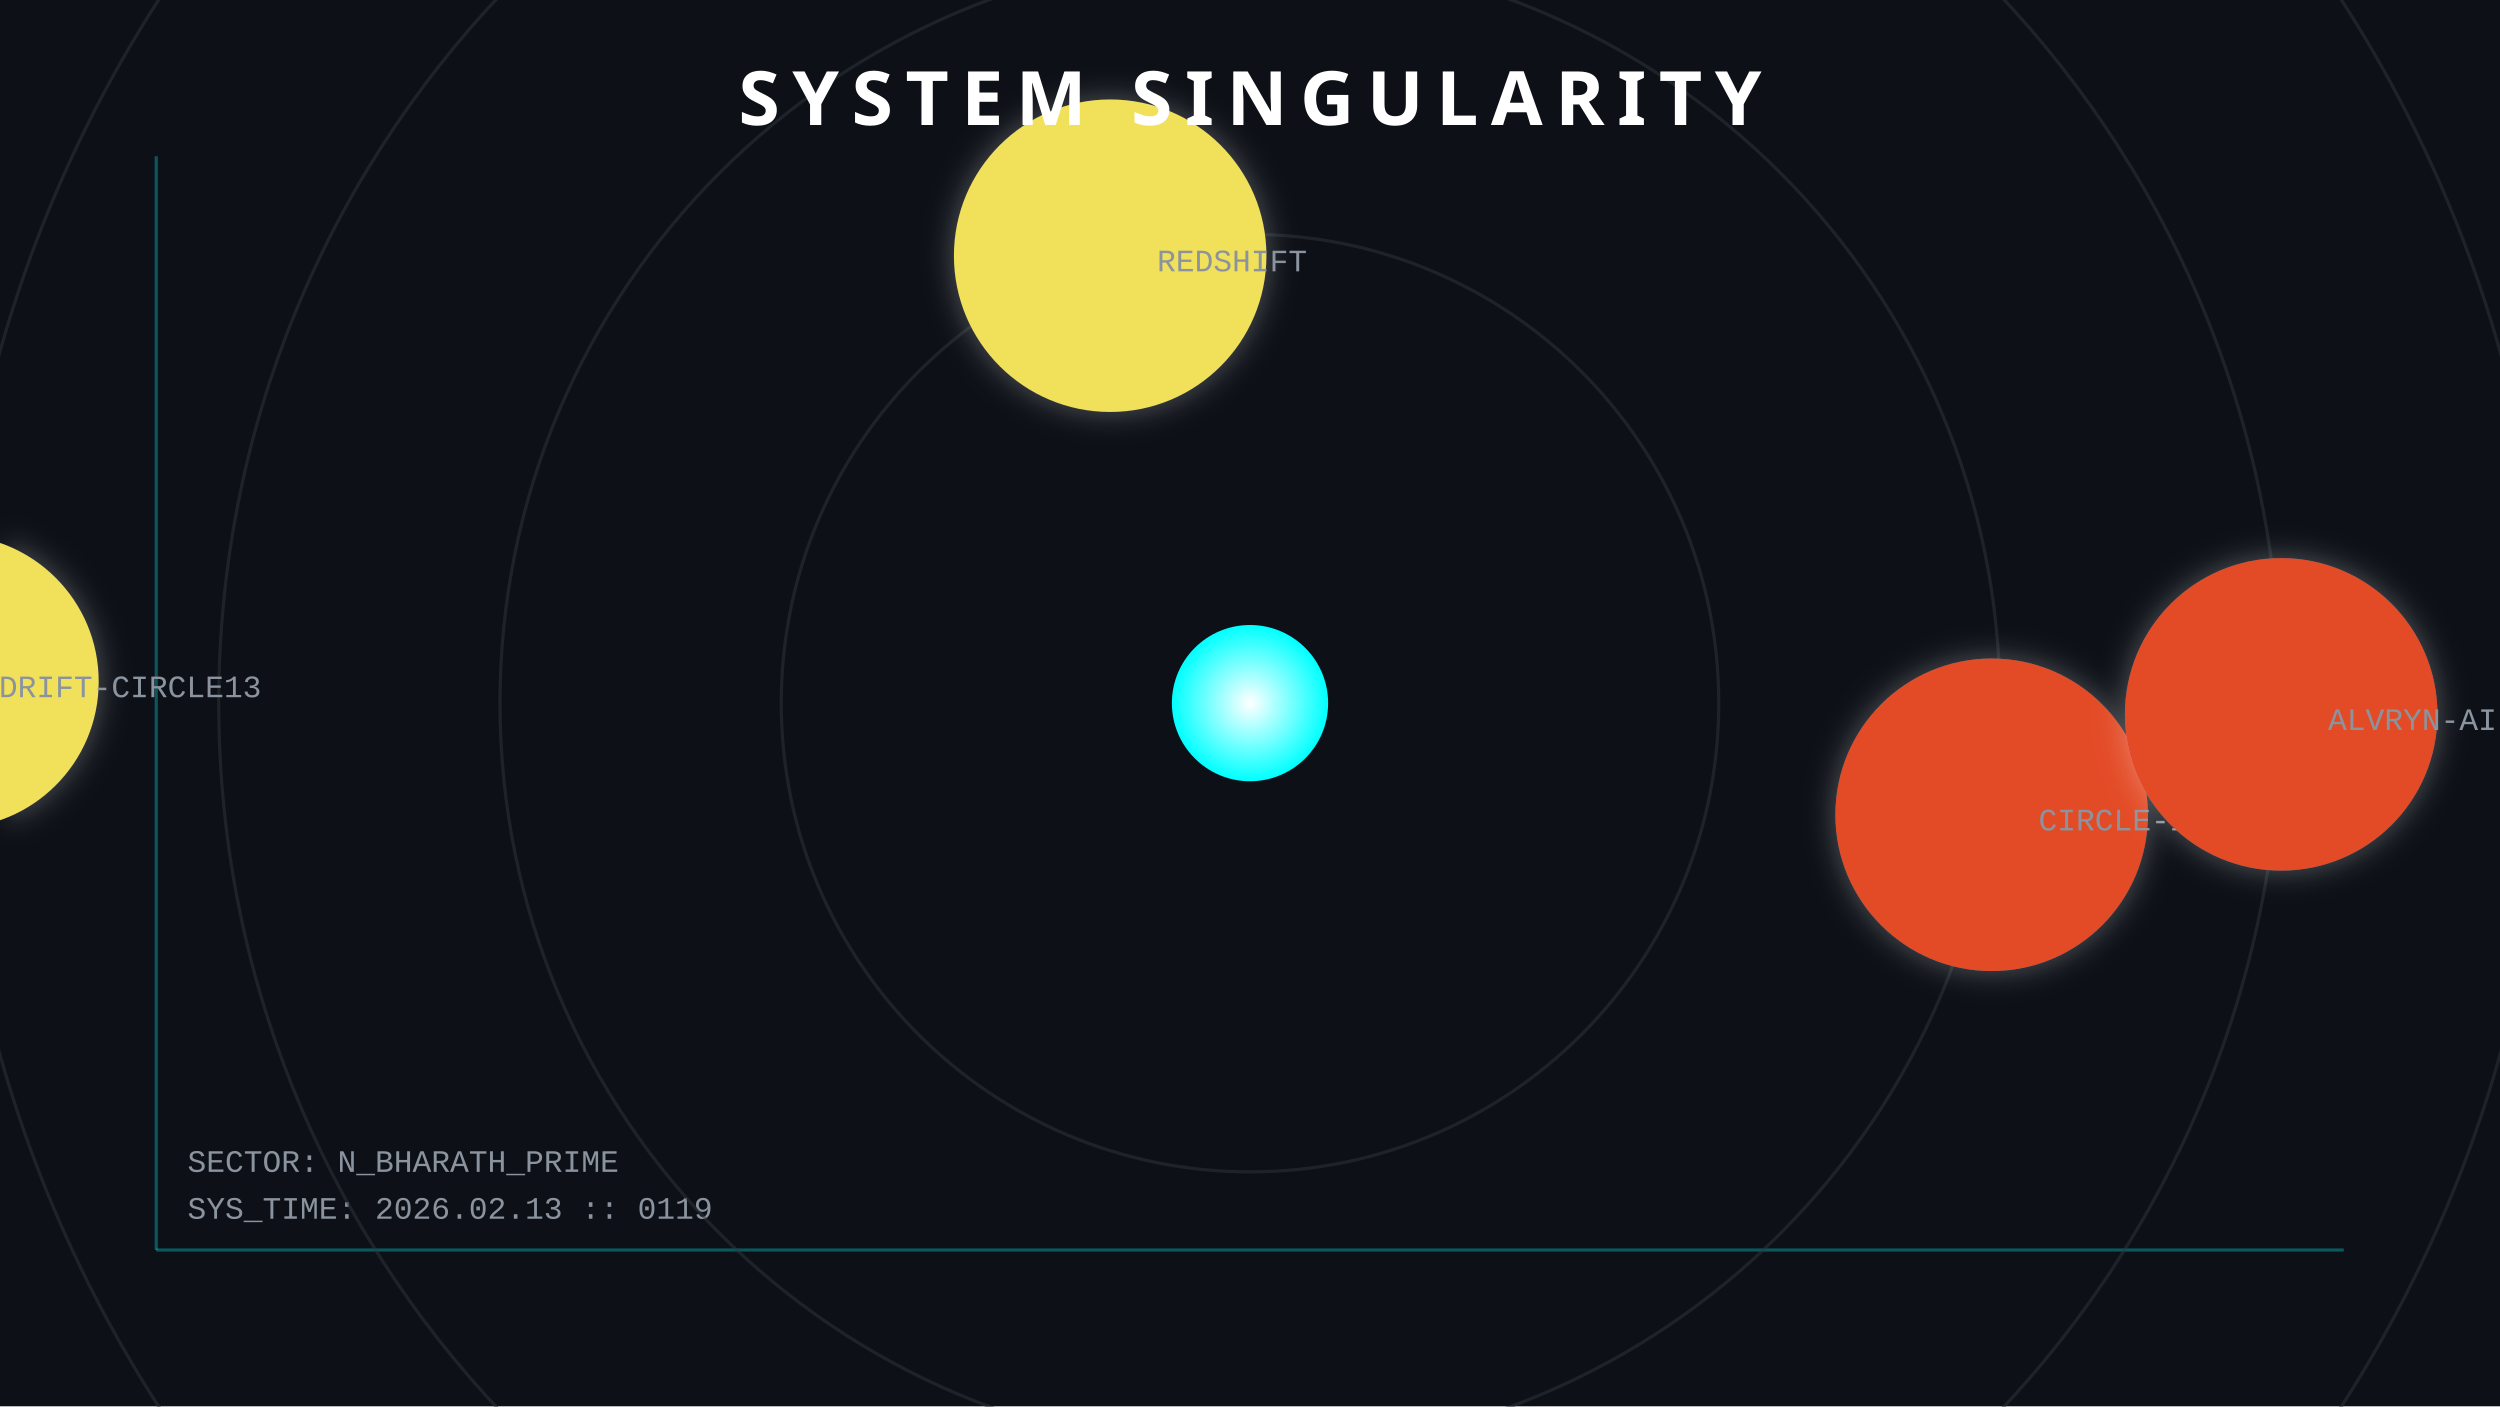
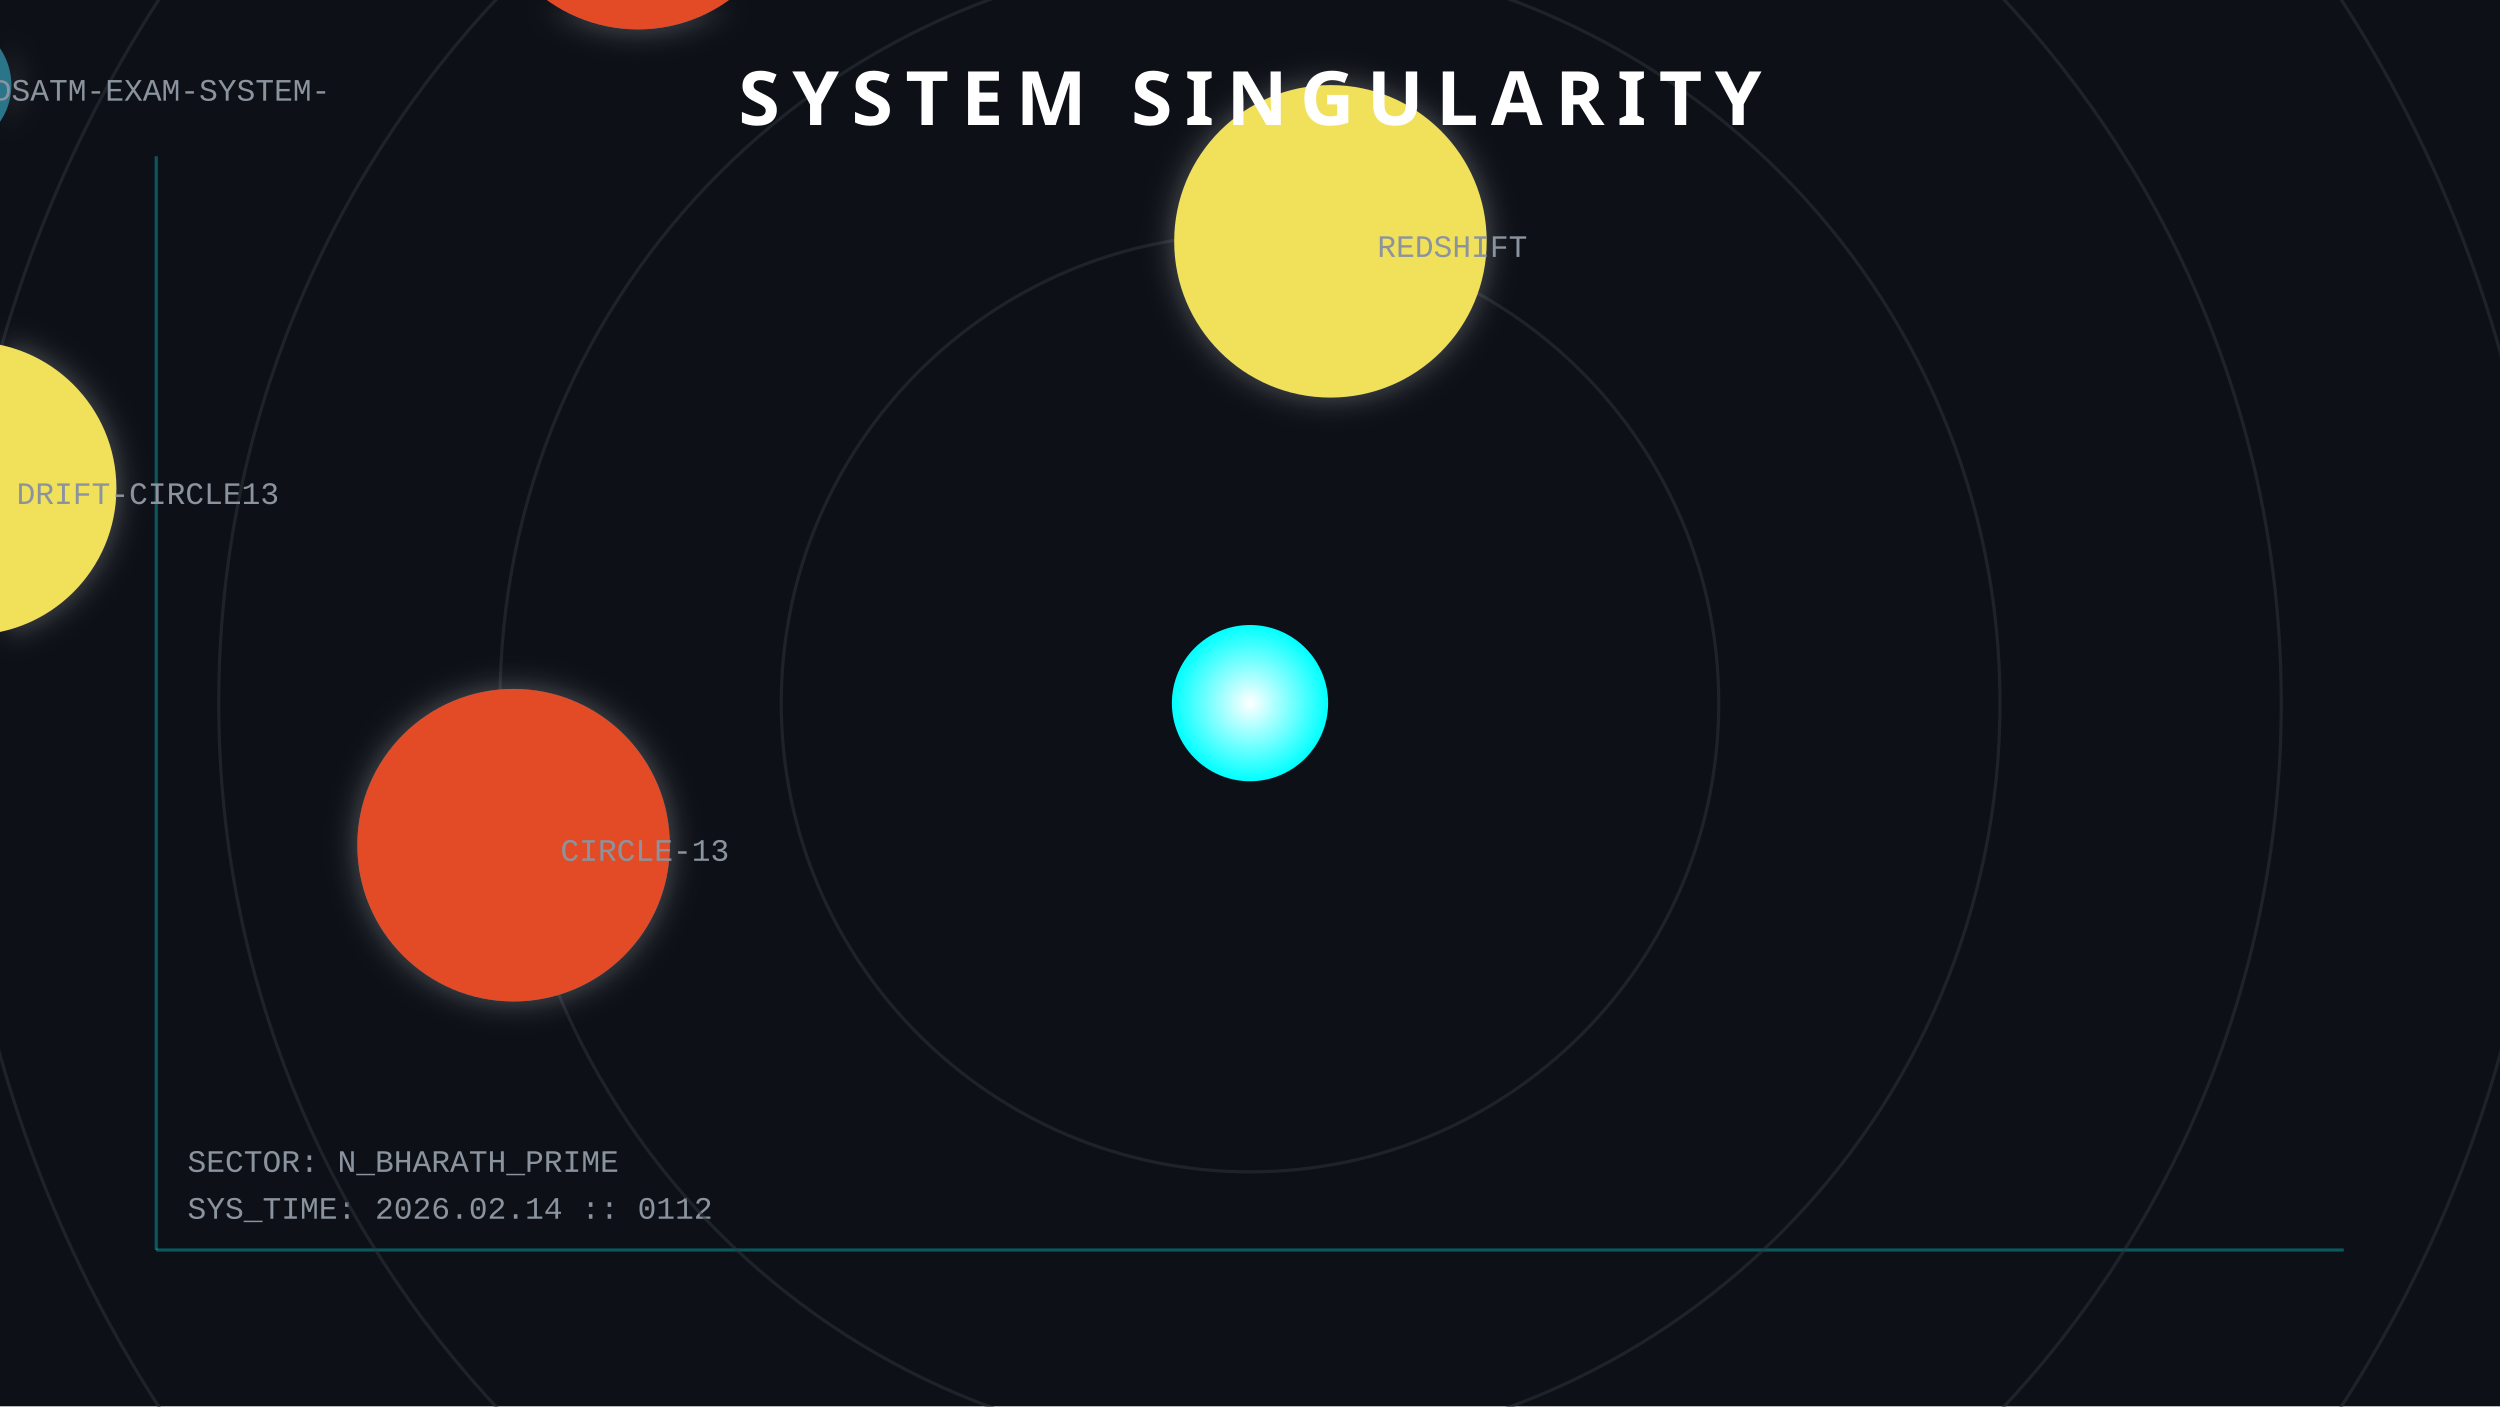
<svg xmlns="http://www.w3.org/2000/svg" width="800" height="450">
  <style>
        .orbit { fill: none; stroke: #30363d; stroke-width: 1; opacity: 0.5; }
        .planet { filter: drop-shadow(0 0 5px rgba(255,255,255,0.3)); }
        .text { font-family: 'Courier New', monospace; fill: #8b949e; font-size: 10px; }
        .title { font-family: sans-serif; fill: white; font-weight: bold; font-size: 24px; letter-spacing: 4px; }
        .hud-line { stroke: #00ffff; stroke-width: 1; opacity: 0.3; }
        
        /* ANIMATIONS */
        @keyframes pulse { 0% { r: 25; opacity: 0.8; } 50% { r: 30; opacity: 0.4; } 100% { r: 25; opacity: 0.8; } }
        .sun { animation: pulse 4s infinite; }
    </style>
  <rect width="100%" height="100%" fill="#0d1117" />
  <line x1="50" y1="50" x2="50" y2="400" class="hud-line" />
  <line x1="50" y1="400" x2="750" y2="400" class="hud-line" />
-   <text x="60" y="390" class="text">SYS_TIME: 2026.02.13 :: 0119</text>
+   <text x="60" y="390" class="text">SYS_TIME: 2026.02.14 :: 0112</text>
  <text x="60" y="375" class="text">SECTOR: N_BHARATH_PRIME</text>
  <circle cx="400" cy="225" r="25" fill="url(#grad1)" class="sun" />
  <defs>
    <radialGradient id="grad1" cx="50%" cy="50%" r="50%" fx="50%" fy="50%">
      <stop offset="0%" style="stop-color:white;stop-opacity:1" />
      <stop offset="100%" style="stop-color:#00ffff;stop-opacity:1" />
    </radialGradient>
  </defs>
  <circle cx="400" cy="225" r="150.0" class="orbit" />
-   <circle cx="355.256" cy="81.829" r="50" fill="#f1e05a" class="planet" />
-   <text x="370.256" y="86.829" class="text" fill="white">REDSHIFT</text>
+   <circle cx="425.743" cy="77.226" r="50" fill="#f1e05a" class="planet" />
+   <text x="440.743" y="82.226" class="text" fill="white">REDSHIFT</text>
  <circle cx="400" cy="225" r="240.0" class="orbit" />
-   <circle cx="637.325" cy="260.734" r="50" fill="#e34c26" class="planet" />
-   <text x="652.325" y="265.734" class="text" fill="white">CIRCLE-13</text>
+   <circle cx="164.345" cy="270.463" r="50" fill="#e34c26" class="planet" />
+   <text x="179.345" y="275.463" class="text" fill="white">CIRCLE-13</text>
  <circle cx="400" cy="225" r="330.0" class="orbit" />
-   <circle cx="729.98" cy="228.597" r="50" fill="#e34c26" class="planet" />
-   <text x="744.98" y="233.597" class="text" fill="white">ALVRYN-AI</text>
+   <circle cx="204.151" cy="-40.6" r="50" fill="#e34c26" class="planet" />
+   <text x="219.151" y="-35.6" class="text" fill="white">ALVRYN-AI</text>
  <circle cx="400" cy="225" r="415.422" class="orbit" />
-   <circle cx="-15.365" cy="218.108" r="46.948" fill="#f1e05a" class="planet" />
-   <text x="-0.365" y="223.108" class="text" fill="white">DRIFT-CIRCLE13</text>
+   <circle cx="-9.699" cy="156.28" r="46.948" fill="#f1e05a" class="planet" />
+   <text x="5.301" y="161.28" class="text" fill="white">DRIFT-CIRCLE13</text>
  <circle cx="400" cy="225" r="461.81" class="orbit" />
-   <circle cx="857.138" cy="159.482" r="20.925" fill="#2b7489" class="planet" />
-   <text x="872.138" y="164.482" class="text" fill="white">DSATM-EXAM-SYSTEM-</text>
-   <circle cx="400" cy="225" r="504.801" class="orbit" />
-   <circle cx="439.531" cy="-278.251" r="18.661" fill="#8b949e" class="planet" />
-   <text x="454.531" y="-273.251" class="text" fill="white">NBHARATH1306</text>
-   <circle cx="400" cy="225" r="547.034" class="orbit" />
-   <circle cx="764.199" cy="633.173" r="18.155" fill="#e34c26" class="planet" />
-   <text x="779.199" y="638.173" class="text" fill="white">WEBSITE-EQUDATOR-TRADING-PLATFORM</text>
-   <circle cx="400" cy="225" r="577.866" class="orbit" />
-   <circle cx="940.043" cy="430.628" r="10.555" fill="#8b949e" class="planet" />
-   <text x="955.043" y="435.628" class="text" fill="white">FLASK</text>
-   <circle cx="400" cy="225" r="608.139" class="orbit" />
-   <circle cx="832.891" cy="652.128" r="10.182" fill="#8b949e" class="planet" />
-   <text x="847.891" y="657.128" class="text" fill="white">HCF-INTERNSHIP</text>
-   <circle cx="400" cy="225" r="637.008" class="orbit" />
-   <circle cx="244.032" cy="-392.619" r="9.246" fill="#8b949e" class="planet" />
+   <circle cx="-17.315" cy="27.222" r="20.925" fill="#2b7489" class="planet" />
+   <text x="-2.315" y="32.222" class="text" fill="white">DSATM-EXAM-SYSTEM-</text>
+   <circle cx="400" cy="225" r="504.803" class="orbit" />
+   <circle cx="774.405" cy="563.595" r="18.662" fill="#8b949e" class="planet" />
+   <text x="789.405" y="568.595" class="text" fill="white">NBHARATH1306</text>
+   <circle cx="400" cy="225" r="547.035" class="orbit" />
+   <circle cx="-95.007" cy="-7.842" r="18.155" fill="#e34c26" class="planet" />
+   <text x="-80.007" y="-2.842" class="text" fill="white">WEBSITE-EQUDATOR-TRADING-PLATFORM</text>
+   <circle cx="400" cy="225" r="577.867" class="orbit" />
+   <circle cx="919.439" cy="-28.207" r="10.555" fill="#8b949e" class="planet" />
+   <text x="934.439" y="-23.207" class="text" fill="white">FLASK</text>
+   <circle cx="400" cy="225" r="608.14" class="orbit" />
+   <circle cx="778.294" cy="701.16" r="10.182" fill="#8b949e" class="planet" />
+   <text x="793.294" y="706.16" class="text" fill="white">HCF-INTERNSHIP</text>
+   <circle cx="400" cy="225" r="637.01" class="orbit" />
+   <circle cx="385.045" cy="861.834" r="9.246" fill="#8b949e" class="planet" />
  <text x="400" y="40" text-anchor="middle" class="title">SYSTEM SINGULARITY</text>
</svg>
